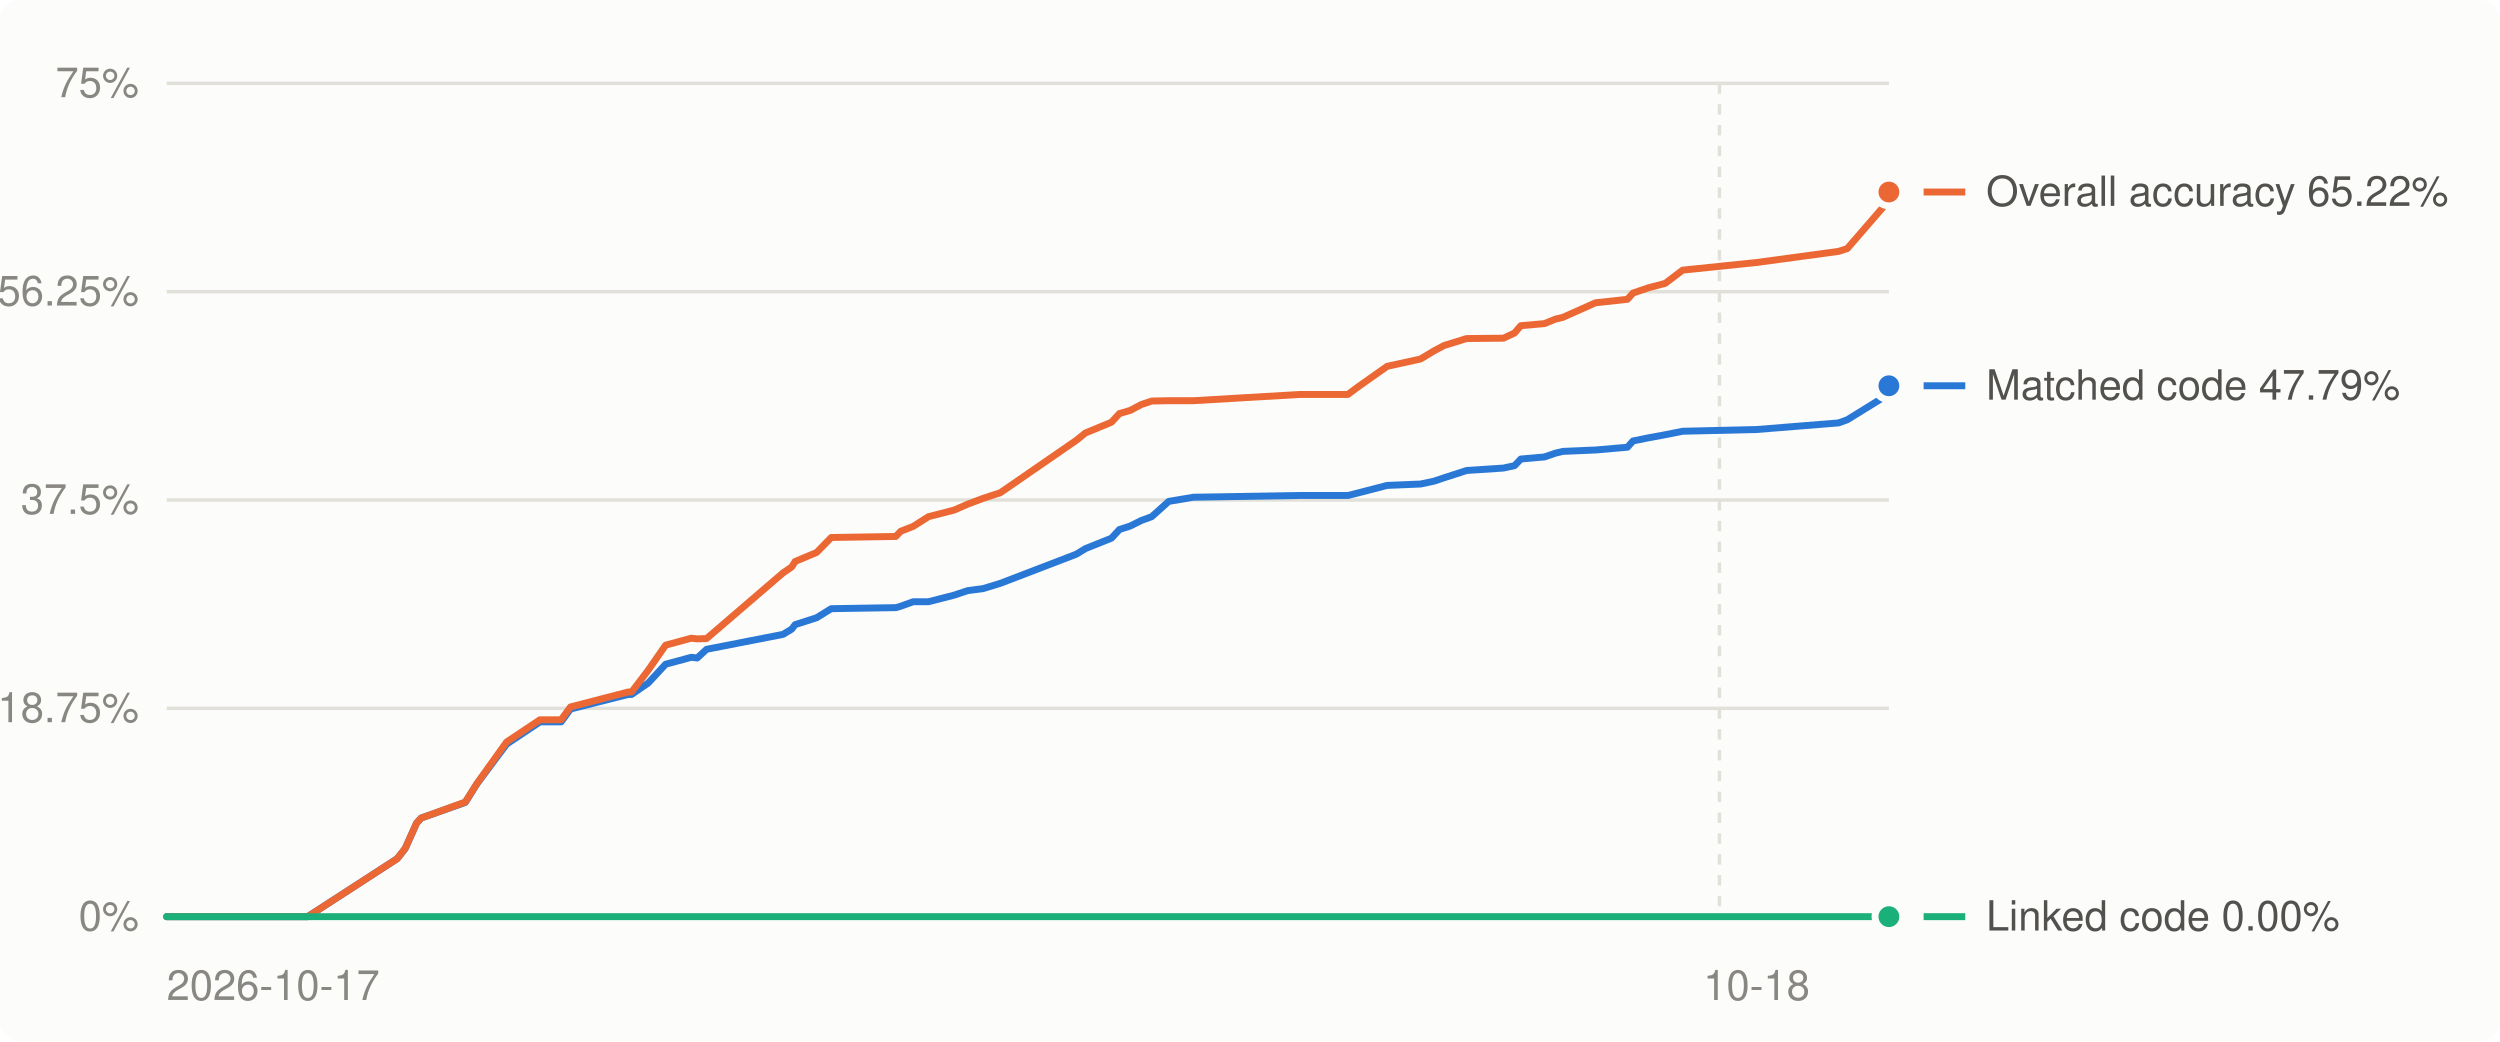
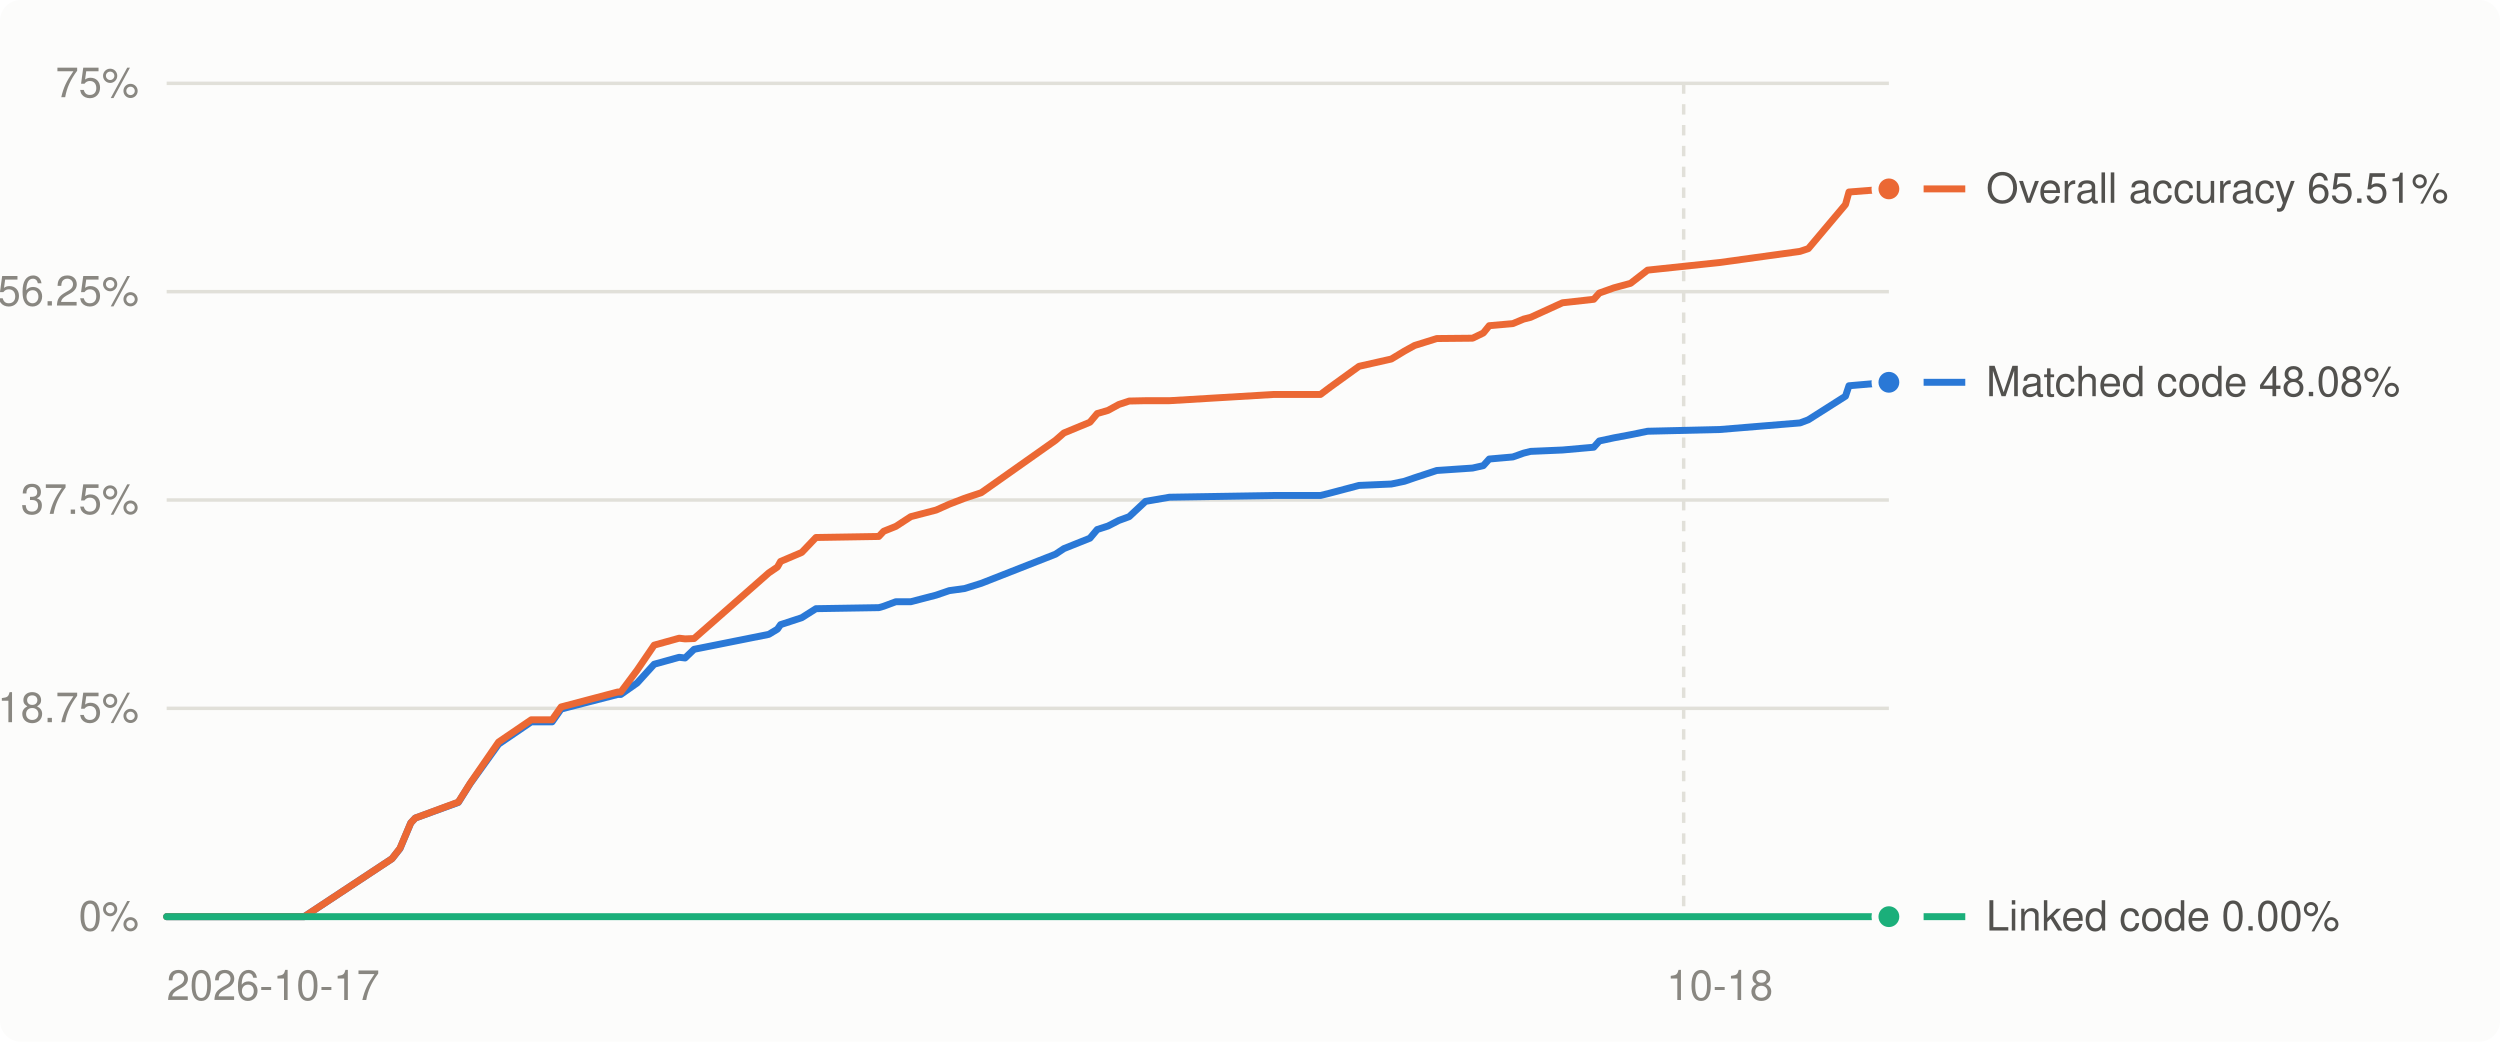
<svg xmlns="http://www.w3.org/2000/svg" viewBox="0 0 720 300" width="720" height="300" role="img" aria-label="Decompilation progress over time">
  <style>
.bg{fill:#fcfcfb}.grid{stroke:#e1e0d9}.muted{fill:#898781}.lbl{fill:#52514e}.ln0{stroke:#2a78d6}.dot0{fill:#2a78d6;stroke:#fcfcfb}.ln1{stroke:#eb6834}.dot1{fill:#eb6834;stroke:#fcfcfb}.ln2{stroke:#1baf7a}.dot2{fill:#1baf7a;stroke:#fcfcfb}
@media (prefers-color-scheme: dark){.bg{fill:#1a1a19}.grid{stroke:#2c2c2a}.muted{fill:#898781}.lbl{fill:#c3c2b7}.ln0{stroke:#3987e5}.dot0{fill:#3987e5;stroke:#1a1a19}.ln1{stroke:#d95926}.dot1{fill:#d95926;stroke:#1a1a19}.ln2{stroke:#199e70}.dot2{fill:#199e70;stroke:#1a1a19}}
text{font:12px -apple-system,BlinkMacSystemFont,'Segoe UI',Helvetica,Arial,sans-serif}
</style>
  <rect class="bg" width="720" height="300" rx="6" />
  <line x1="48" x2="544" y1="264.0" y2="264.0" class="grid" stroke-width="1" />
  <text x="40" y="268.0" class="muted" text-anchor="end">0%</text>
  <line x1="48" x2="544" y1="204.0" y2="204.0" class="grid" stroke-width="1" />
  <text x="40" y="208.0" class="muted" text-anchor="end">18.75%</text>
  <line x1="48" x2="544" y1="144.0" y2="144.0" class="grid" stroke-width="1" />
  <text x="40" y="148.0" class="muted" text-anchor="end">37.5%</text>
  <line x1="48" x2="544" y1="84.0" y2="84.0" class="grid" stroke-width="1" />
  <text x="40" y="88.0" class="muted" text-anchor="end">56.25%</text>
  <line x1="48" x2="544" y1="24.0" y2="24.0" class="grid" stroke-width="1" />
  <text x="40" y="28.0" class="muted" text-anchor="end">75%</text>
-   <line x1="495.2" x2="495.2" y1="24" y2="264" class="grid" stroke-width="1" stroke-dasharray="3 3" />
+   <line x1="484.9" x2="484.9" y1="24" y2="264" class="grid" stroke-width="1" stroke-dasharray="3 3" />
  <text class="muted" x="48.0" y="288" text-anchor="start">2026-10-17</text>
-   <text class="muted" x="505.9" y="288" text-anchor="middle">10-18</text>
-   <polyline points="48.0,264.0 88.6,264.0 114.4,247.3 116.7,244.4 120.0,237.0 121.3,235.6 134.0,231.1 137.4,225.7 145.9,214.3 155.5,207.9 161.6,207.9 164.3,204.2 180.9,200.0 181.9,200.0 186.7,196.7 191.7,191.3 199.1,189.3 200.8,189.5 203.5,187.0 225.5,182.7 228.0,181.2 229.0,179.9 235.2,177.9 239.4,175.3 258.0,175.0 259.4,174.6 263.0,173.3 267.4,173.3 274.8,171.4 278.7,170.1 283.2,169.5 288.1,168.0 310.0,159.6 312.6,158.0 320.1,155.0 322.4,152.5 325.5,151.5 328.7,149.9 331.7,148.8 336.6,144.4 343.7,143.2 374.4,142.7 388.2,142.7 391.0,142.0 399.5,139.8 409.1,139.4 412.9,138.6 415.9,137.6 422.4,135.5 433.0,134.8 436.2,134.1 438.0,132.2 444.8,131.6 448.0,130.5 450.1,130.0 459.5,129.6 468.7,128.8 470.3,127.0 474.7,126.1 479.6,125.2 484.6,124.2 505.9,123.7 529.5,121.8 532.0,120.9 543.0,114.1 544.0,111.1" fill="none" class="ln0" stroke-width="2" stroke-linejoin="round" stroke-linecap="round" />
-   <polyline points="48.0,264.0 88.6,264.0 114.4,247.3 116.7,244.3 120.0,237.0 121.3,235.6 134.0,231.0 137.4,225.6 145.9,213.7 155.5,207.3 161.6,207.3 164.3,203.6 180.9,199.3 181.9,199.3 186.7,193.0 191.7,185.8 199.1,183.8 200.8,184.0 203.5,183.9 225.5,165.0 228.0,163.3 229.0,161.7 235.2,159.1 239.4,154.8 258.0,154.5 259.4,153.0 263.0,151.6 267.4,148.8 274.8,146.9 278.7,145.2 283.2,143.5 288.1,141.9 310.0,126.8 312.6,124.7 320.1,121.6 322.4,119.1 325.5,118.2 328.7,116.5 331.7,115.5 336.6,115.4 343.7,115.4 374.4,113.6 388.2,113.6 391.0,111.5 399.5,105.5 409.1,103.4 412.9,101.1 415.9,99.5 422.4,97.5 433.0,97.4 436.2,95.9 438.0,93.8 444.8,93.2 448.0,91.9 450.1,91.4 459.5,87.2 468.7,86.2 470.3,84.4 474.7,82.9 479.6,81.6 484.6,77.8 505.9,75.6 529.5,72.4 532.0,71.6 543.0,58.9 544.0,55.3" fill="none" class="ln1" stroke-width="2" stroke-linejoin="round" stroke-linecap="round" />
-   <polyline points="48.0,264.0 88.6,264.0 114.4,264.0 116.7,264.0 120.0,264.0 121.3,264.0 134.0,264.0 137.4,264.0 145.9,264.0 155.5,264.0 161.6,264.0 164.3,264.0 180.9,264.0 181.9,264.0 186.7,264.0 191.7,264.0 199.1,264.0 200.8,264.0 203.5,264.0 225.5,264.0 228.0,264.0 229.0,264.0 235.2,264.0 239.4,264.0 258.0,264.0 259.4,264.0 263.0,264.0 267.4,264.0 274.8,264.0 278.7,264.0 283.2,264.0 288.1,264.0 310.0,264.0 312.6,264.0 320.1,264.0 322.4,264.0 325.5,264.0 328.7,264.0 331.7,264.0 336.6,264.0 343.7,264.0 374.4,264.0 388.2,264.0 391.0,264.0 399.5,264.0 409.1,264.0 412.9,264.0 415.9,264.0 422.4,264.0 433.0,264.0 436.2,264.0 438.0,264.0 444.8,264.0 448.0,264.0 450.1,264.0 459.5,264.0 468.7,264.0 470.3,264.0 474.7,264.0 479.6,264.0 484.6,264.0 505.9,264.0 529.5,264.0 532.0,264.0 543.0,264.0 544.0,264.0" fill="none" class="ln2" stroke-width="2" stroke-linejoin="round" stroke-linecap="round" />
-   <circle cx="544.0" cy="111.1" r="4" class="dot0" stroke-width="2" />
-   <circle cx="544.0" cy="55.3" r="4" class="dot1" stroke-width="2" />
+   <text class="muted" x="495.3" y="288" text-anchor="middle">10-18</text>
+   <polyline points="48.0,264.0 87.6,264.0 112.9,247.3 115.2,244.4 118.3,237.0 119.6,235.6 132.0,231.1 135.4,225.7 143.6,214.3 153.0,207.9 159.0,207.9 161.6,204.2 177.9,200.0 178.8,200.0 183.5,196.7 188.4,191.3 195.6,189.3 197.3,189.5 199.9,187.0 221.4,182.7 223.9,181.2 224.8,179.9 230.9,177.9 235.0,175.3 253.1,175.0 254.5,174.6 258.0,173.3 262.3,173.3 269.6,171.4 273.4,170.1 277.8,169.5 282.6,168.0 304.0,159.6 306.4,158.0 313.9,155.0 316.0,152.5 319.1,151.5 322.2,149.9 325.2,148.8 329.9,144.4 336.8,143.2 366.9,142.7 380.3,142.7 383.1,142.0 391.4,139.8 400.7,139.4 404.5,138.6 407.4,137.6 413.8,135.5 424.1,134.8 427.2,134.1 428.9,132.2 435.7,131.6 438.8,130.5 440.8,130.0 450.0,129.6 459.0,128.8 460.6,127.0 464.8,126.1 469.6,125.2 474.5,124.2 495.3,123.7 518.4,121.8 520.8,120.9 531.5,114.1 532.5,111.1 544.0,110.1" fill="none" class="ln0" stroke-width="2" stroke-linejoin="round" stroke-linecap="round" />
+   <polyline points="48.0,264.0 87.6,264.0 112.9,247.3 115.2,244.3 118.3,237.0 119.6,235.6 132.0,231.0 135.4,225.6 143.6,213.7 153.0,207.3 159.0,207.3 161.6,203.6 177.9,199.3 178.8,199.3 183.5,193.0 188.4,185.8 195.6,183.8 197.3,184.0 199.9,183.9 221.4,165.0 223.9,163.3 224.8,161.7 230.9,159.1 235.0,154.8 253.1,154.5 254.5,153.0 258.0,151.6 262.3,148.8 269.6,146.9 273.4,145.2 277.8,143.5 282.6,141.9 304.0,126.8 306.4,124.7 313.9,121.6 316.0,119.1 319.1,118.2 322.2,116.5 325.2,115.5 329.9,115.4 336.8,115.4 366.9,113.6 380.3,113.6 383.1,111.5 391.4,105.5 400.7,103.4 404.5,101.1 407.4,99.5 413.8,97.5 424.1,97.4 427.2,95.9 428.9,93.8 435.7,93.2 438.8,91.9 440.8,91.4 450.0,87.2 459.0,86.2 460.6,84.4 464.8,82.9 469.6,81.6 474.5,77.8 495.3,75.6 518.4,72.4 520.8,71.6 531.5,58.9 532.5,55.3 544.0,54.4" fill="none" class="ln1" stroke-width="2" stroke-linejoin="round" stroke-linecap="round" />
+   <polyline points="48.0,264.0 87.6,264.0 112.9,264.0 115.2,264.0 118.3,264.0 119.6,264.0 132.0,264.0 135.4,264.0 143.6,264.0 153.0,264.0 159.0,264.0 161.6,264.0 177.9,264.0 178.8,264.0 183.5,264.0 188.4,264.0 195.6,264.0 197.3,264.0 199.9,264.0 221.4,264.0 223.9,264.0 224.8,264.0 230.9,264.0 235.0,264.0 253.1,264.0 254.5,264.0 258.0,264.0 262.3,264.0 269.6,264.0 273.4,264.0 277.8,264.0 282.6,264.0 304.0,264.0 306.4,264.0 313.9,264.0 316.0,264.0 319.1,264.0 322.2,264.0 325.2,264.0 329.9,264.0 336.8,264.0 366.9,264.0 380.3,264.0 383.1,264.0 391.4,264.0 400.7,264.0 404.5,264.0 407.4,264.0 413.8,264.0 424.1,264.0 427.2,264.0 428.9,264.0 435.7,264.0 438.8,264.0 440.8,264.0 450.0,264.0 459.0,264.0 460.6,264.0 464.8,264.0 469.6,264.0 474.5,264.0 495.3,264.0 518.4,264.0 520.8,264.0 531.5,264.0 532.5,264.0 544.0,264.0" fill="none" class="ln2" stroke-width="2" stroke-linejoin="round" stroke-linecap="round" />
+   <circle cx="544.0" cy="110.1" r="4" class="dot0" stroke-width="2" />
+   <circle cx="544.0" cy="54.4" r="4" class="dot1" stroke-width="2" />
  <circle cx="544.0" cy="264.0" r="4" class="dot2" stroke-width="2" />
  <line x1="554" x2="566" y1="264.0" y2="264.0" class="ln2" stroke-width="2" />
  <text class="lbl" x="572" y="268.0">Linked code 0.00%</text>
-   <line x1="554" x2="566" y1="111.1" y2="111.1" class="ln0" stroke-width="2" />
-   <text class="lbl" x="572" y="115.1">Matched code 47.79%</text>
-   <line x1="554" x2="566" y1="55.3" y2="55.3" class="ln1" stroke-width="2" />
-   <text class="lbl" x="572" y="59.3">Overall accuracy 65.22%</text>
+   <line x1="554" x2="566" y1="110.1" y2="110.1" class="ln0" stroke-width="2" />
+   <text class="lbl" x="572" y="114.1">Matched code 48.08%</text>
+   <line x1="554" x2="566" y1="54.4" y2="54.4" class="ln1" stroke-width="2" />
+   <text class="lbl" x="572" y="58.4">Overall accuracy 65.51%</text>
</svg>
